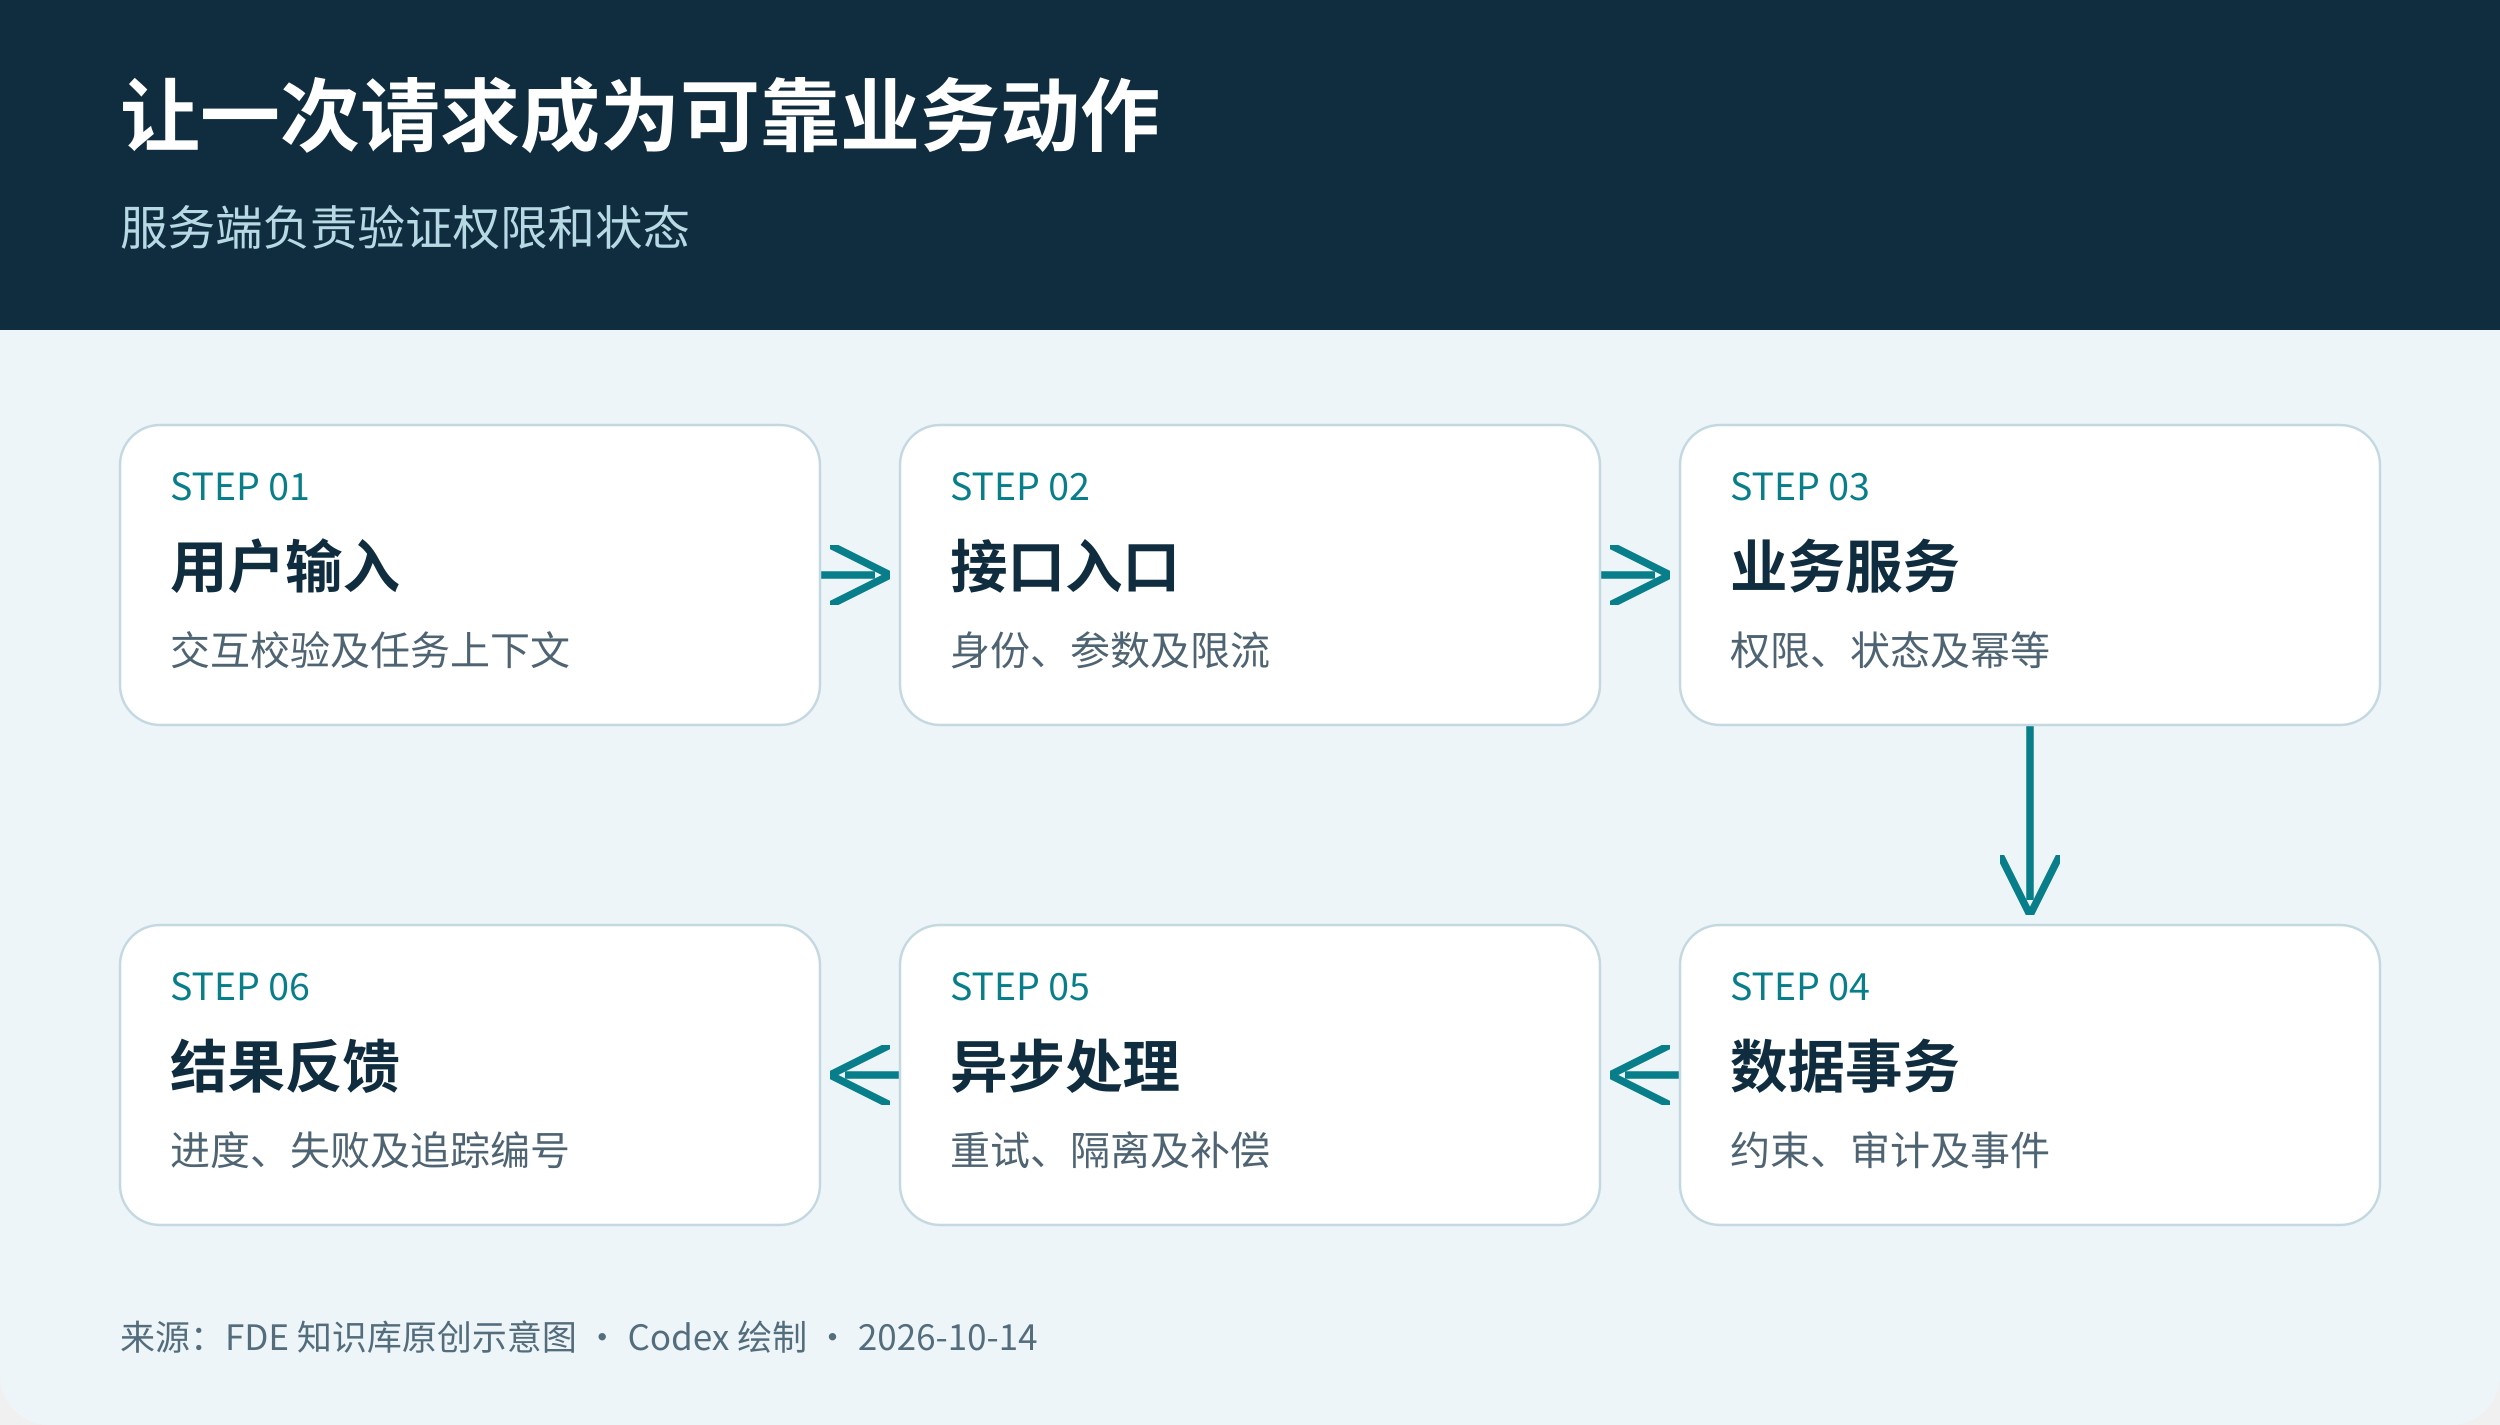
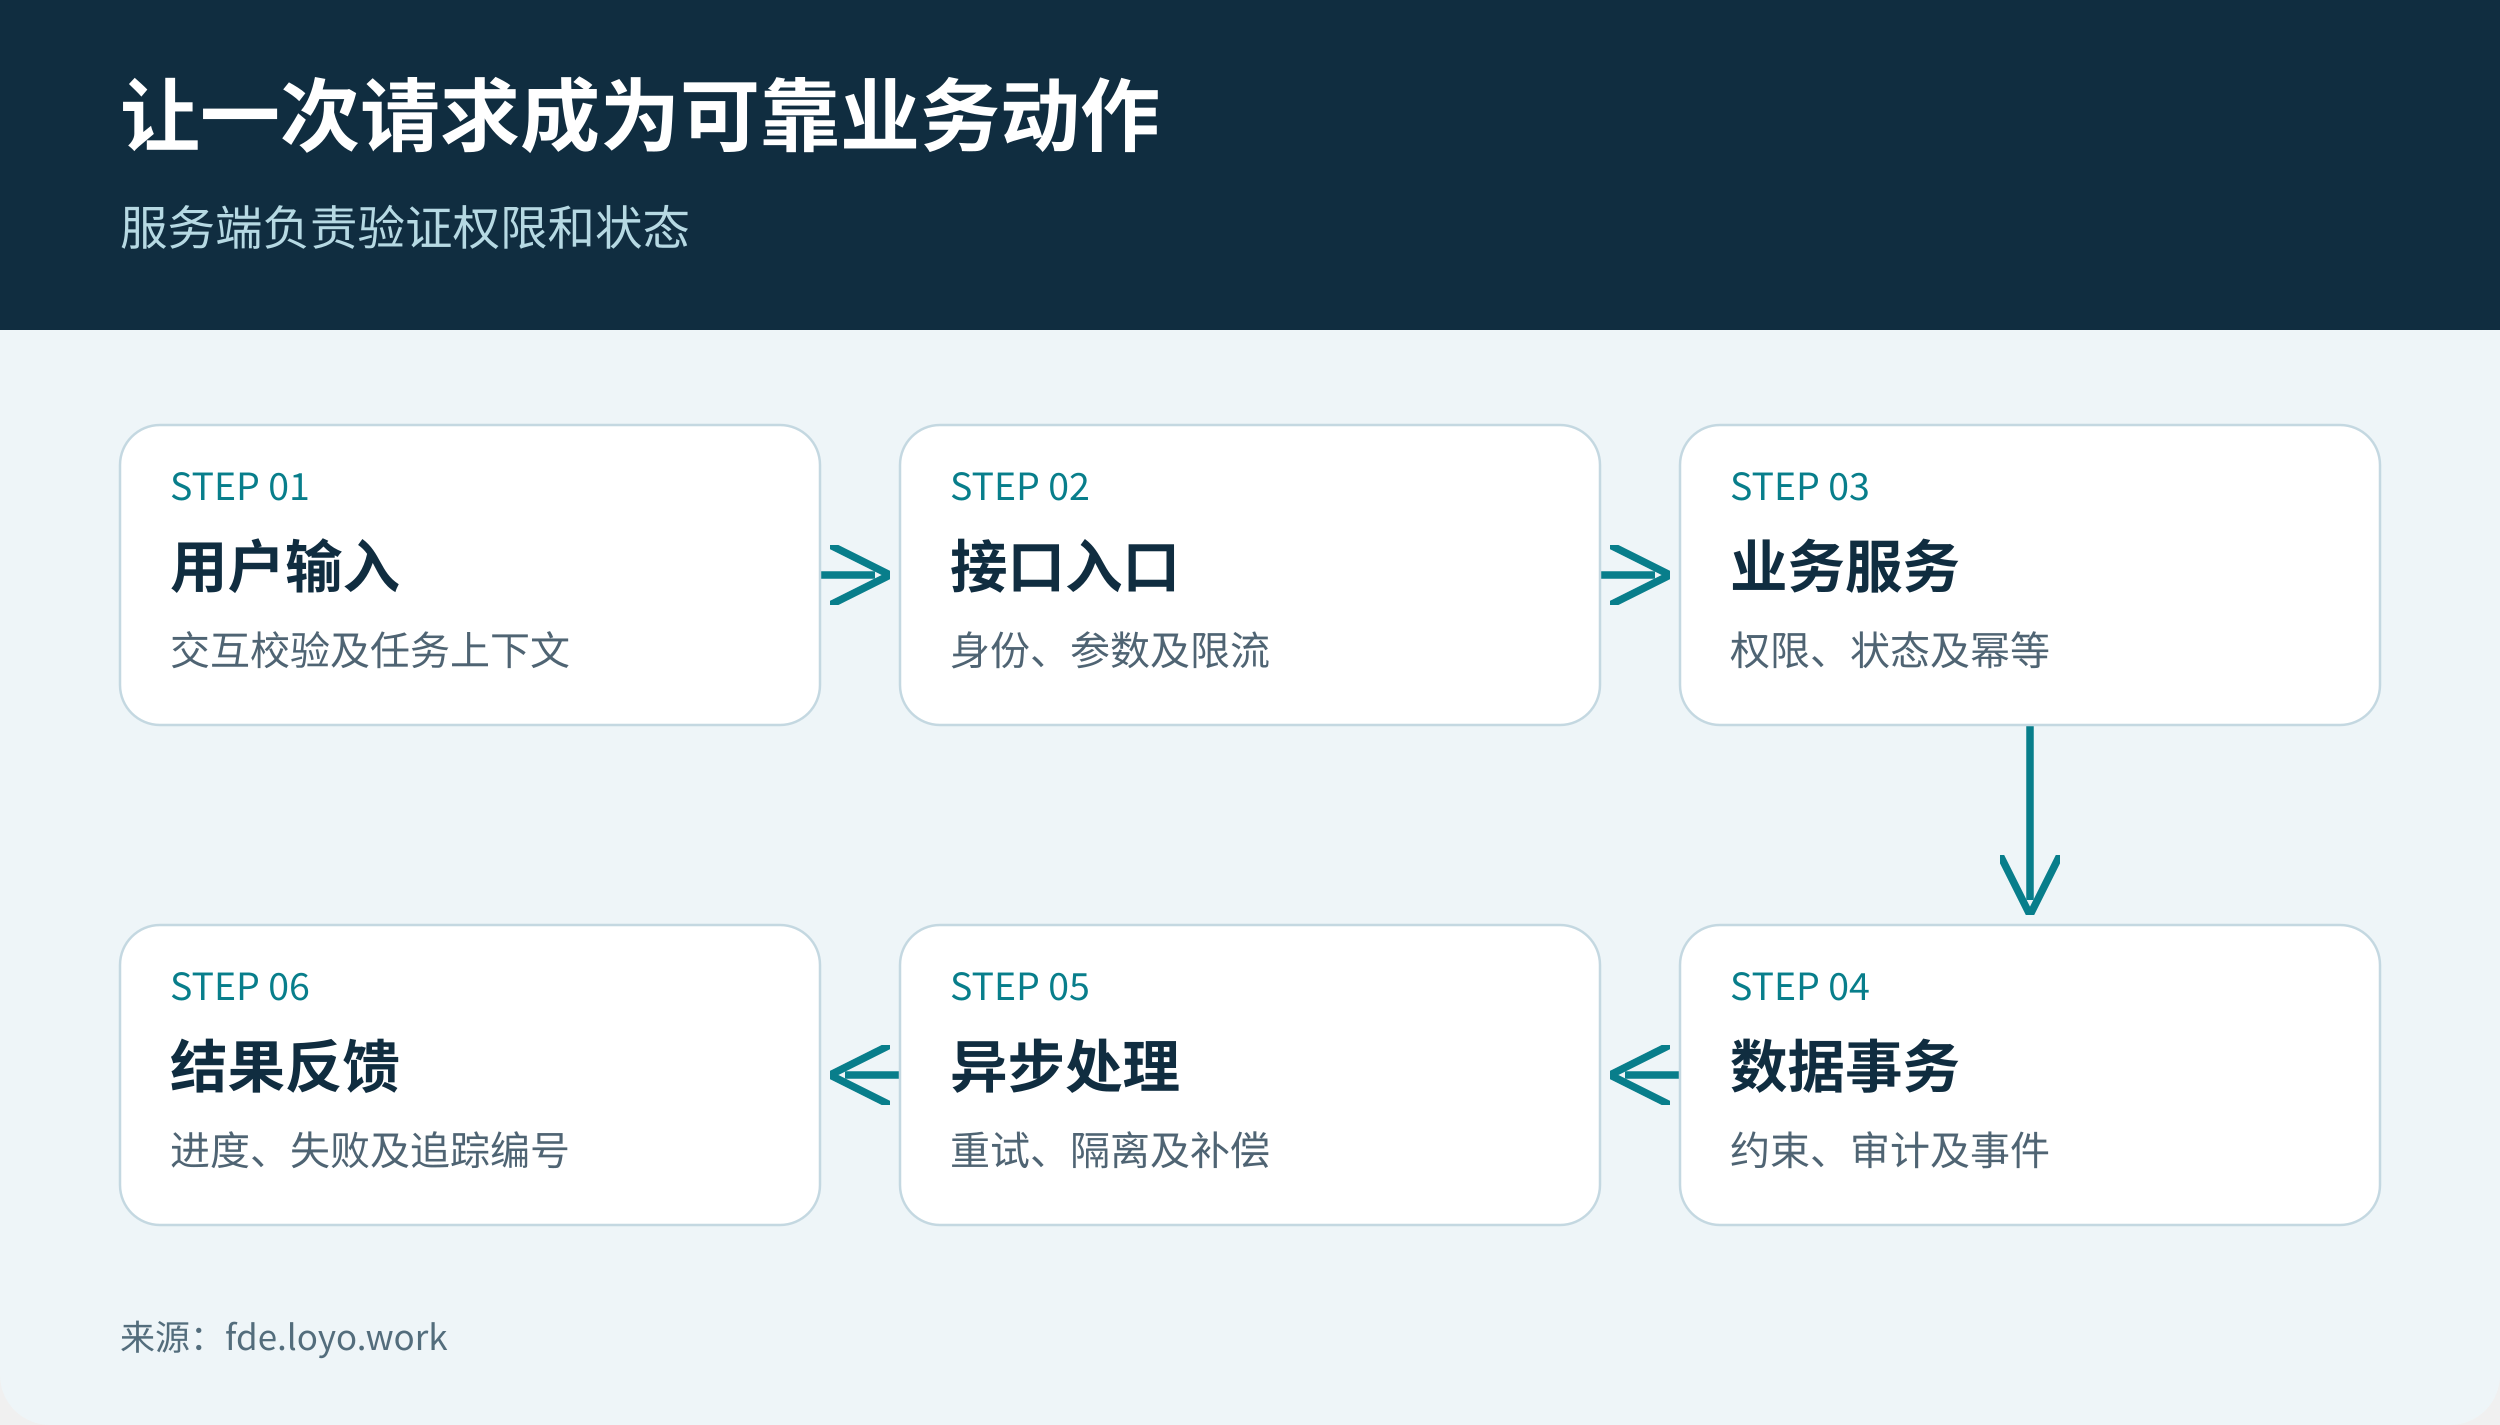
<svg xmlns="http://www.w3.org/2000/svg" viewBox="0 0 1000 570" role="img" aria-labelledby="title desc">
  <defs>
    <marker id="arrow" markerWidth="8" markerHeight="8" refX="6" refY="4" orient="auto">
      <path d="M0 0 L8 4 L0 8" fill="none" stroke="#087e8b" />
    </marker>
  </defs>
  <rect width="1000" height="570" rx="20" fill="#eef5f8" />
  <path d="M0 0 H1000 V132 H0" fill="#102d40" />
  <g font-family="PingFang SC,Microsoft YaHei,Noto Sans CJK SC,sans-serif">
    <text x="48" y="58" fill="#fff" font-size="32" font-weight="700">让一次请求成为可靠业务动作</text>
    <text x="48" y="98" fill="#b6d9e3" font-size="19">服务端负责验证权限和状态</text>
    <path d="M328 230 H350" stroke="#087e8b" stroke-width="3" fill="none" marker-end="url(#arrow)" />
    <path d="M640 230 H662" stroke="#087e8b" stroke-width="3" fill="none" marker-end="url(#arrow)" />
    <path d="M812 290 V360" stroke="#087e8b" stroke-width="3" fill="none" marker-end="url(#arrow)" />
    <path d="M672 430 H650" stroke="#087e8b" stroke-width="3" fill="none" marker-end="url(#arrow)" />
    <path d="M360 430 H338" stroke="#087e8b" stroke-width="3" fill="none" marker-end="url(#arrow)" />
    <g>
      <rect x="48" y="170" width="280" height="120" rx="16" fill="#fff" stroke="#c4d8e1" />
      <text x="68" y="200" fill="#087e8b" font-size="15">STEP 01</text>
      <text x="68" y="235" fill="#102d40" font-size="23" font-weight="600">用户输入</text>
      <text x="68" y="266" fill="#4f6473" font-size="16">交互校验及任务上下文</text>
    </g>
    <g>
      <rect x="360" y="170" width="280" height="120" rx="16" fill="#fff" stroke="#c4d8e1" />
      <text x="380" y="200" fill="#087e8b" font-size="15">STEP 02</text>
      <text x="380" y="235" fill="#102d40" font-size="23" font-weight="600">接口入口</text>
      <text x="380" y="266" fill="#4f6473" font-size="16">身份、参数及限流</text>
    </g>
    <g>
      <rect x="672" y="170" width="280" height="120" rx="16" fill="#fff" stroke="#c4d8e1" />
      <text x="692" y="200" fill="#087e8b" font-size="15">STEP 03</text>
      <text x="692" y="235" fill="#102d40" font-size="23" font-weight="600">业务服务</text>
      <text x="692" y="266" fill="#4f6473" font-size="16">权限、状态及幂等</text>
    </g>
    <g>
      <rect x="672" y="370" width="280" height="120" rx="16" fill="#fff" stroke="#c4d8e1" />
      <text x="692" y="400" fill="#087e8b" font-size="15">STEP 04</text>
      <text x="692" y="435" fill="#102d40" font-size="23" font-weight="600">数据事务</text>
      <text x="692" y="466" fill="#4f6473" font-size="16">约束、审计及事件</text>
    </g>
    <g>
      <rect x="360" y="370" width="280" height="120" rx="16" fill="#fff" stroke="#c4d8e1" />
      <text x="380" y="400" fill="#087e8b" font-size="15">STEP 05</text>
      <text x="380" y="435" fill="#102d40" font-size="23" font-weight="600">异步处理</text>
      <text x="380" y="466" fill="#4f6473" font-size="16">重试、隔离及补偿</text>
    </g>
    <g>
      <rect x="48" y="370" width="280" height="120" rx="16" fill="#fff" stroke="#c4d8e1" />
      <text x="68" y="400" fill="#087e8b" font-size="15">STEP 06</text>
      <text x="68" y="435" fill="#102d40" font-size="23" font-weight="600">结果反馈</text>
      <text x="68" y="466" fill="#4f6473" font-size="16">进度、失败及追踪编号</text>
    </g>
-     <text x="48" y="540" fill="#536d7c" font-size="14">来源：FDE 知识库原创示意图 · Codex 绘制 · 2026-10-14</text>
+     <text x="48" y="540" fill="#536d7c" font-size="14">来源：fde.loyo.work</text>
  </g>
</svg>
